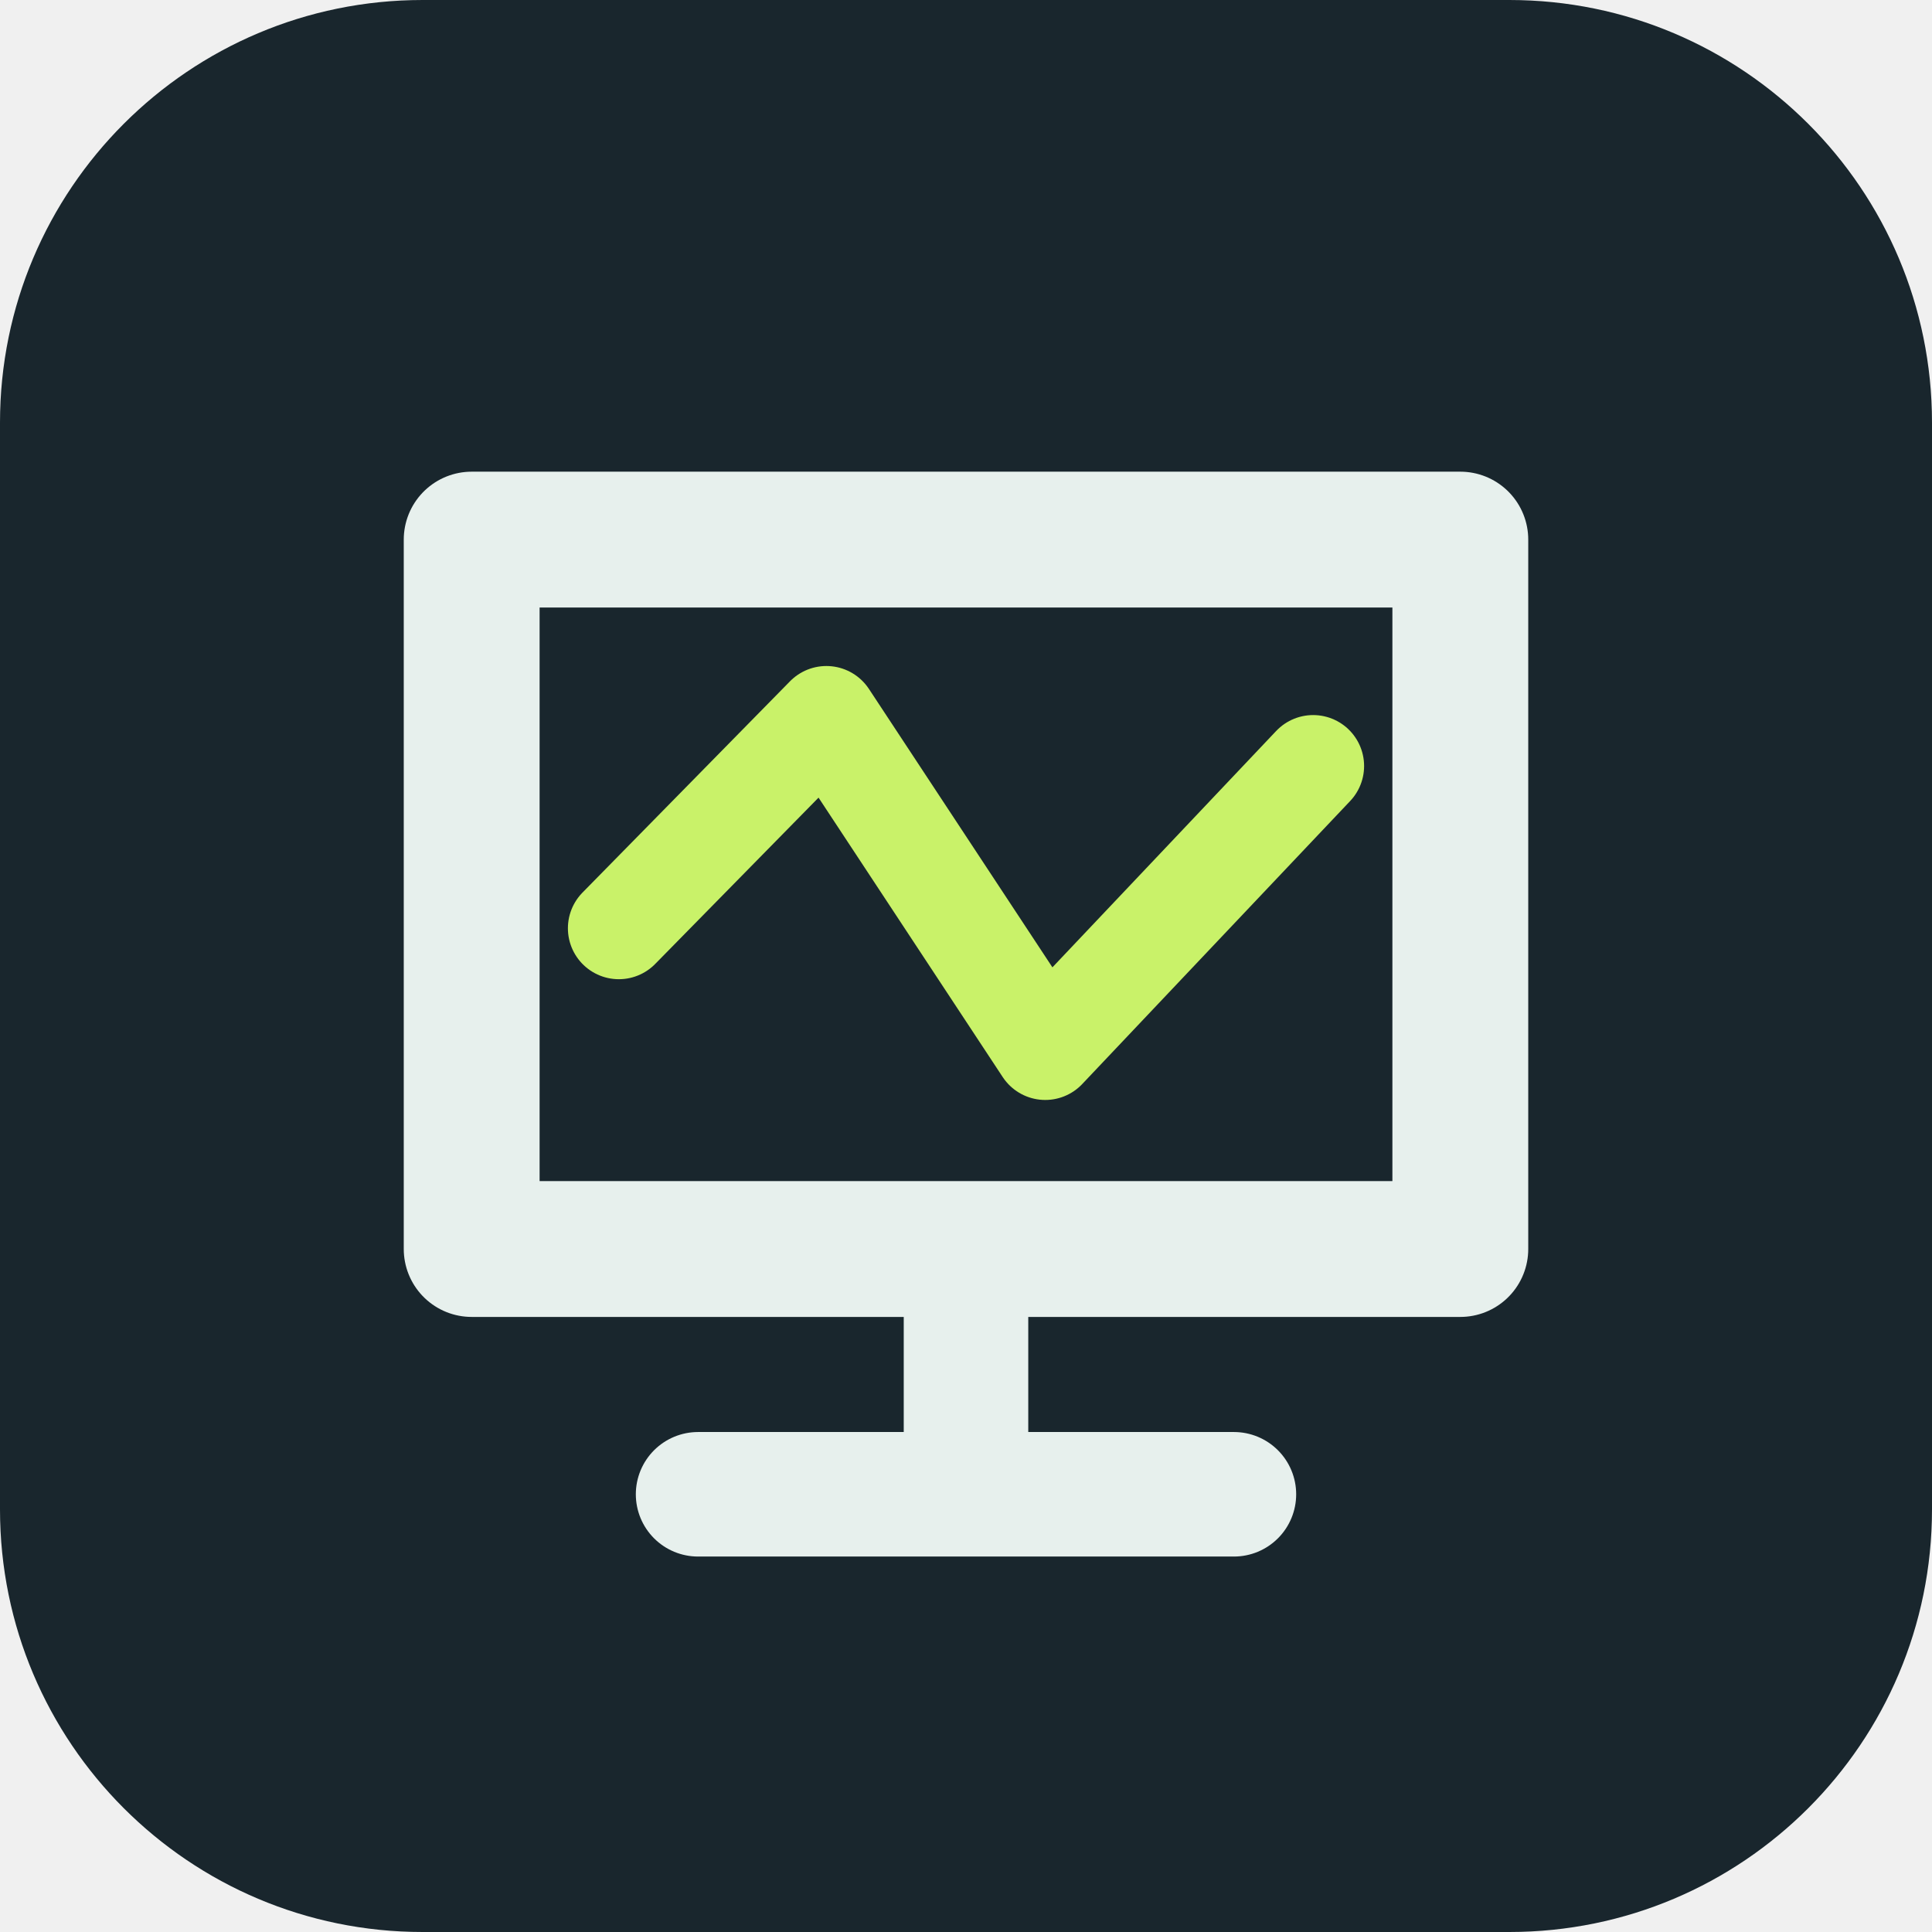
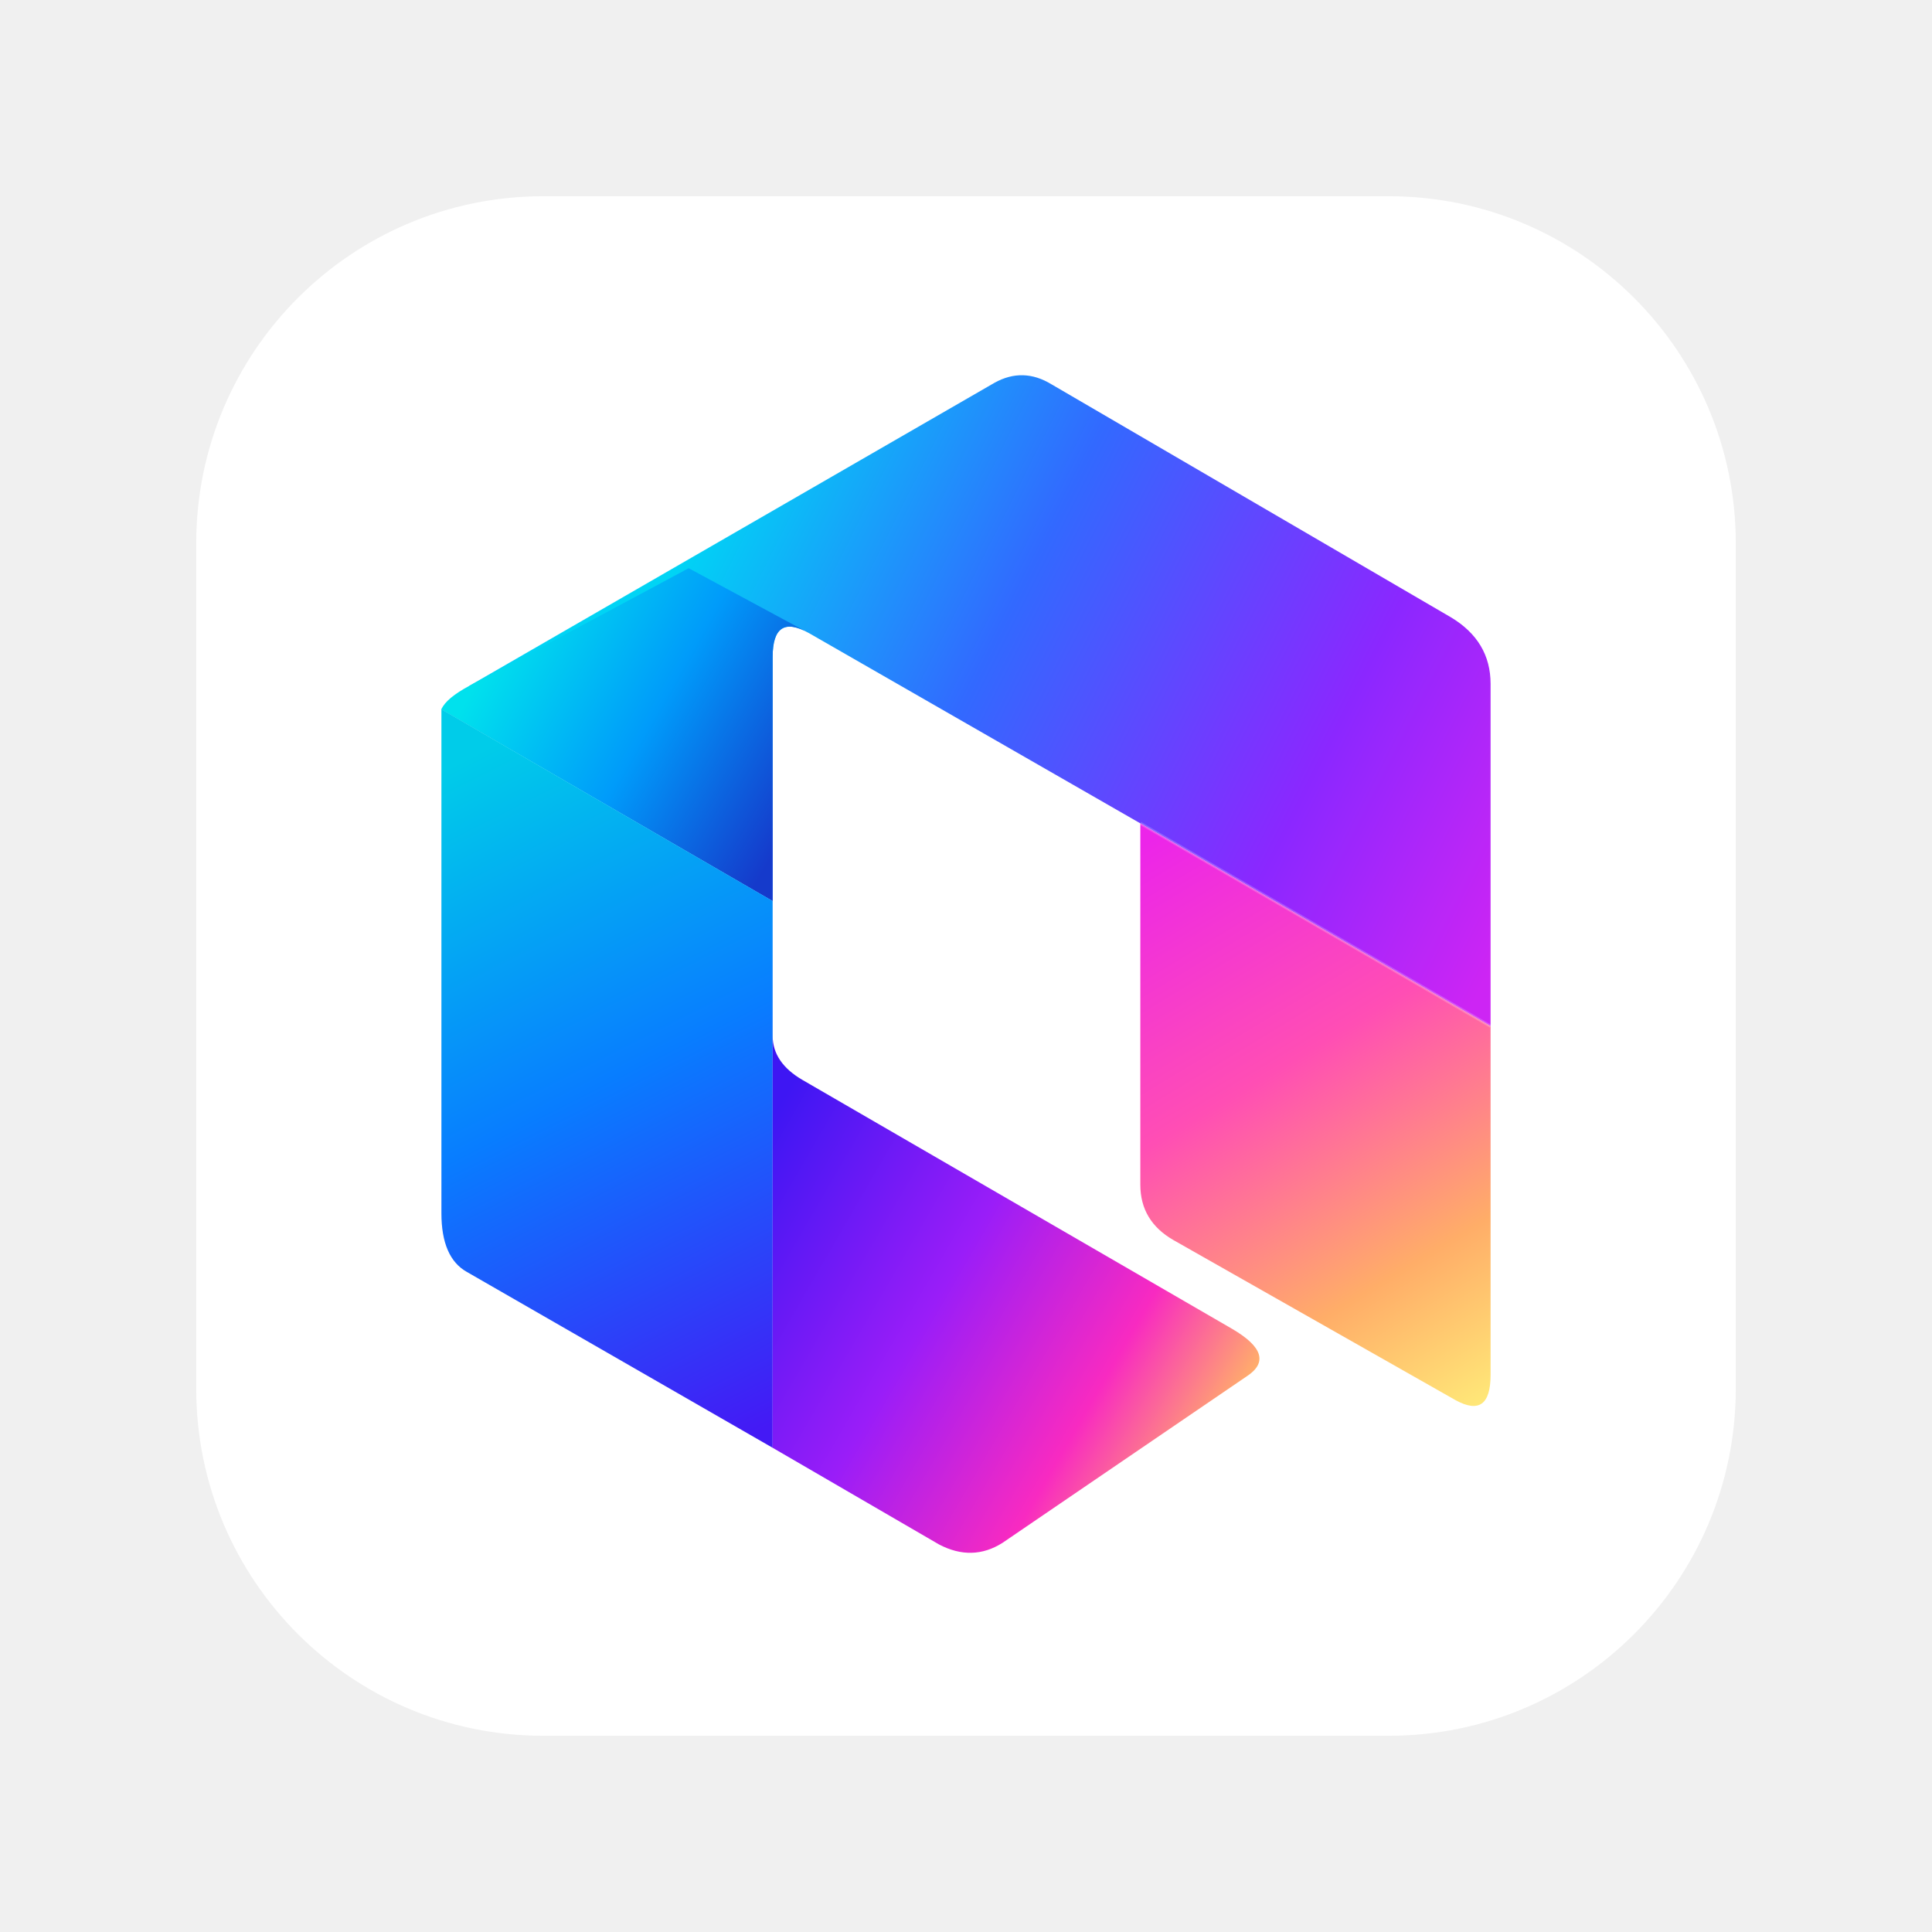
<svg xmlns="http://www.w3.org/2000/svg" width="1024" height="1024" viewBox="0 0 1024 1024">
-   <rect width="1024" height="1024" rx="224" fill="#19262d" />
-   <path d="M250 286h524v376H250z" fill="none" stroke="#e7f0ed" stroke-width="72" stroke-linejoin="round" />
-   <path d="M370 792h284M512 662v130" stroke="#e7f0ed" stroke-width="66" stroke-linecap="round" />
-   <path d="m328 492 110-112 116 176 142-150" fill="none" stroke="#c9f269" stroke-width="54" stroke-linecap="round" stroke-linejoin="round" />
+   <rect x="104" y="104" width="816" height="816" rx="184" fill="#ffffff" />
+   <defs>
+     <linearGradient id="top" x1="326" y1="266" x2="838" y2="524" gradientUnits="userSpaceOnUse">
+       <stop stop-color="#00d4f5" />
+       <stop offset=".35" stop-color="#3269ff" />
+       <stop offset=".73" stop-color="#8b27ff" />
+       <stop offset="1" stop-color="#cd25f4" />
+     </linearGradient>
+     <linearGradient id="fold" x1="207" y1="326" x2="395" y2="433" gradientUnits="userSpaceOnUse">
+       <stop stop-color="#00e1ed" />
+       <stop offset=".5" stop-color="#009bfa" />
+       <stop offset="1" stop-color="#153acb" />
+     </linearGradient>
+     <linearGradient id="left" x1="181" y1="389" x2="390" y2="801" gradientUnits="userSpaceOnUse">
+       <stop stop-color="#00cce9" />
+       <stop offset=".48" stop-color="#087dff" />
+       <stop offset="1" stop-color="#4419f5" />
+     </linearGradient>
+     <linearGradient id="bottom" x1="390" y1="607" x2="687" y2="779" gradientUnits="userSpaceOnUse">
+       <stop stop-color="#3e16f3" />
+       <stop offset=".43" stop-color="#9a1df8" />
+       <stop offset=".77" stop-color="#f82ac1" />
+       <stop offset="1" stop-color="#ffad6b" />
+     </linearGradient>
+     <linearGradient id="right" x1="627" y1="433" x2="841" y2="787" gradientUnits="userSpaceOnUse">
+       <stop stop-color="#ec25e9" />
+       <stop offset=".4" stop-color="#ff4eb4" />
+       <stop offset=".76" stop-color="#ffad68" />
+       <stop offset="1" stop-color="#ffe878" />
+     </linearGradient>
+   </defs>
+   <g transform="translate(81.92 81.92) scale(.84)">
+     <path d="M199 335 530 144Q548 134 566 145L818 292Q843 307 843 334V550L622 422 413 302Q390 289 390 317V471L181 350Z" fill="url(#top)" />
+     <path d="M199 335 337 261 413 302Q390 289 390 317V471L181 350Q184 343 199 335Z" fill="url(#fold)" />
+     <path d="M181 350 390 471V816L197 705Q181 696 181 668V369Q181 357 181 350Z" fill="url(#left)" />
+     <path d="M390 556Q390 573 409 584L680 741Q709 758 689 771L535 876Q516 888 495 877L390 816Z" fill="url(#bottom)" />
+     <path d="M622 422 843 550V770Q843 798 821 786L643 685Q622 673 622 650Z" fill="url(#right)" />
+     <path d="M622 422 843 550" fill="none" stroke="#ffffff" stroke-opacity=".2" stroke-width="2" />
+   </g>
</svg>
